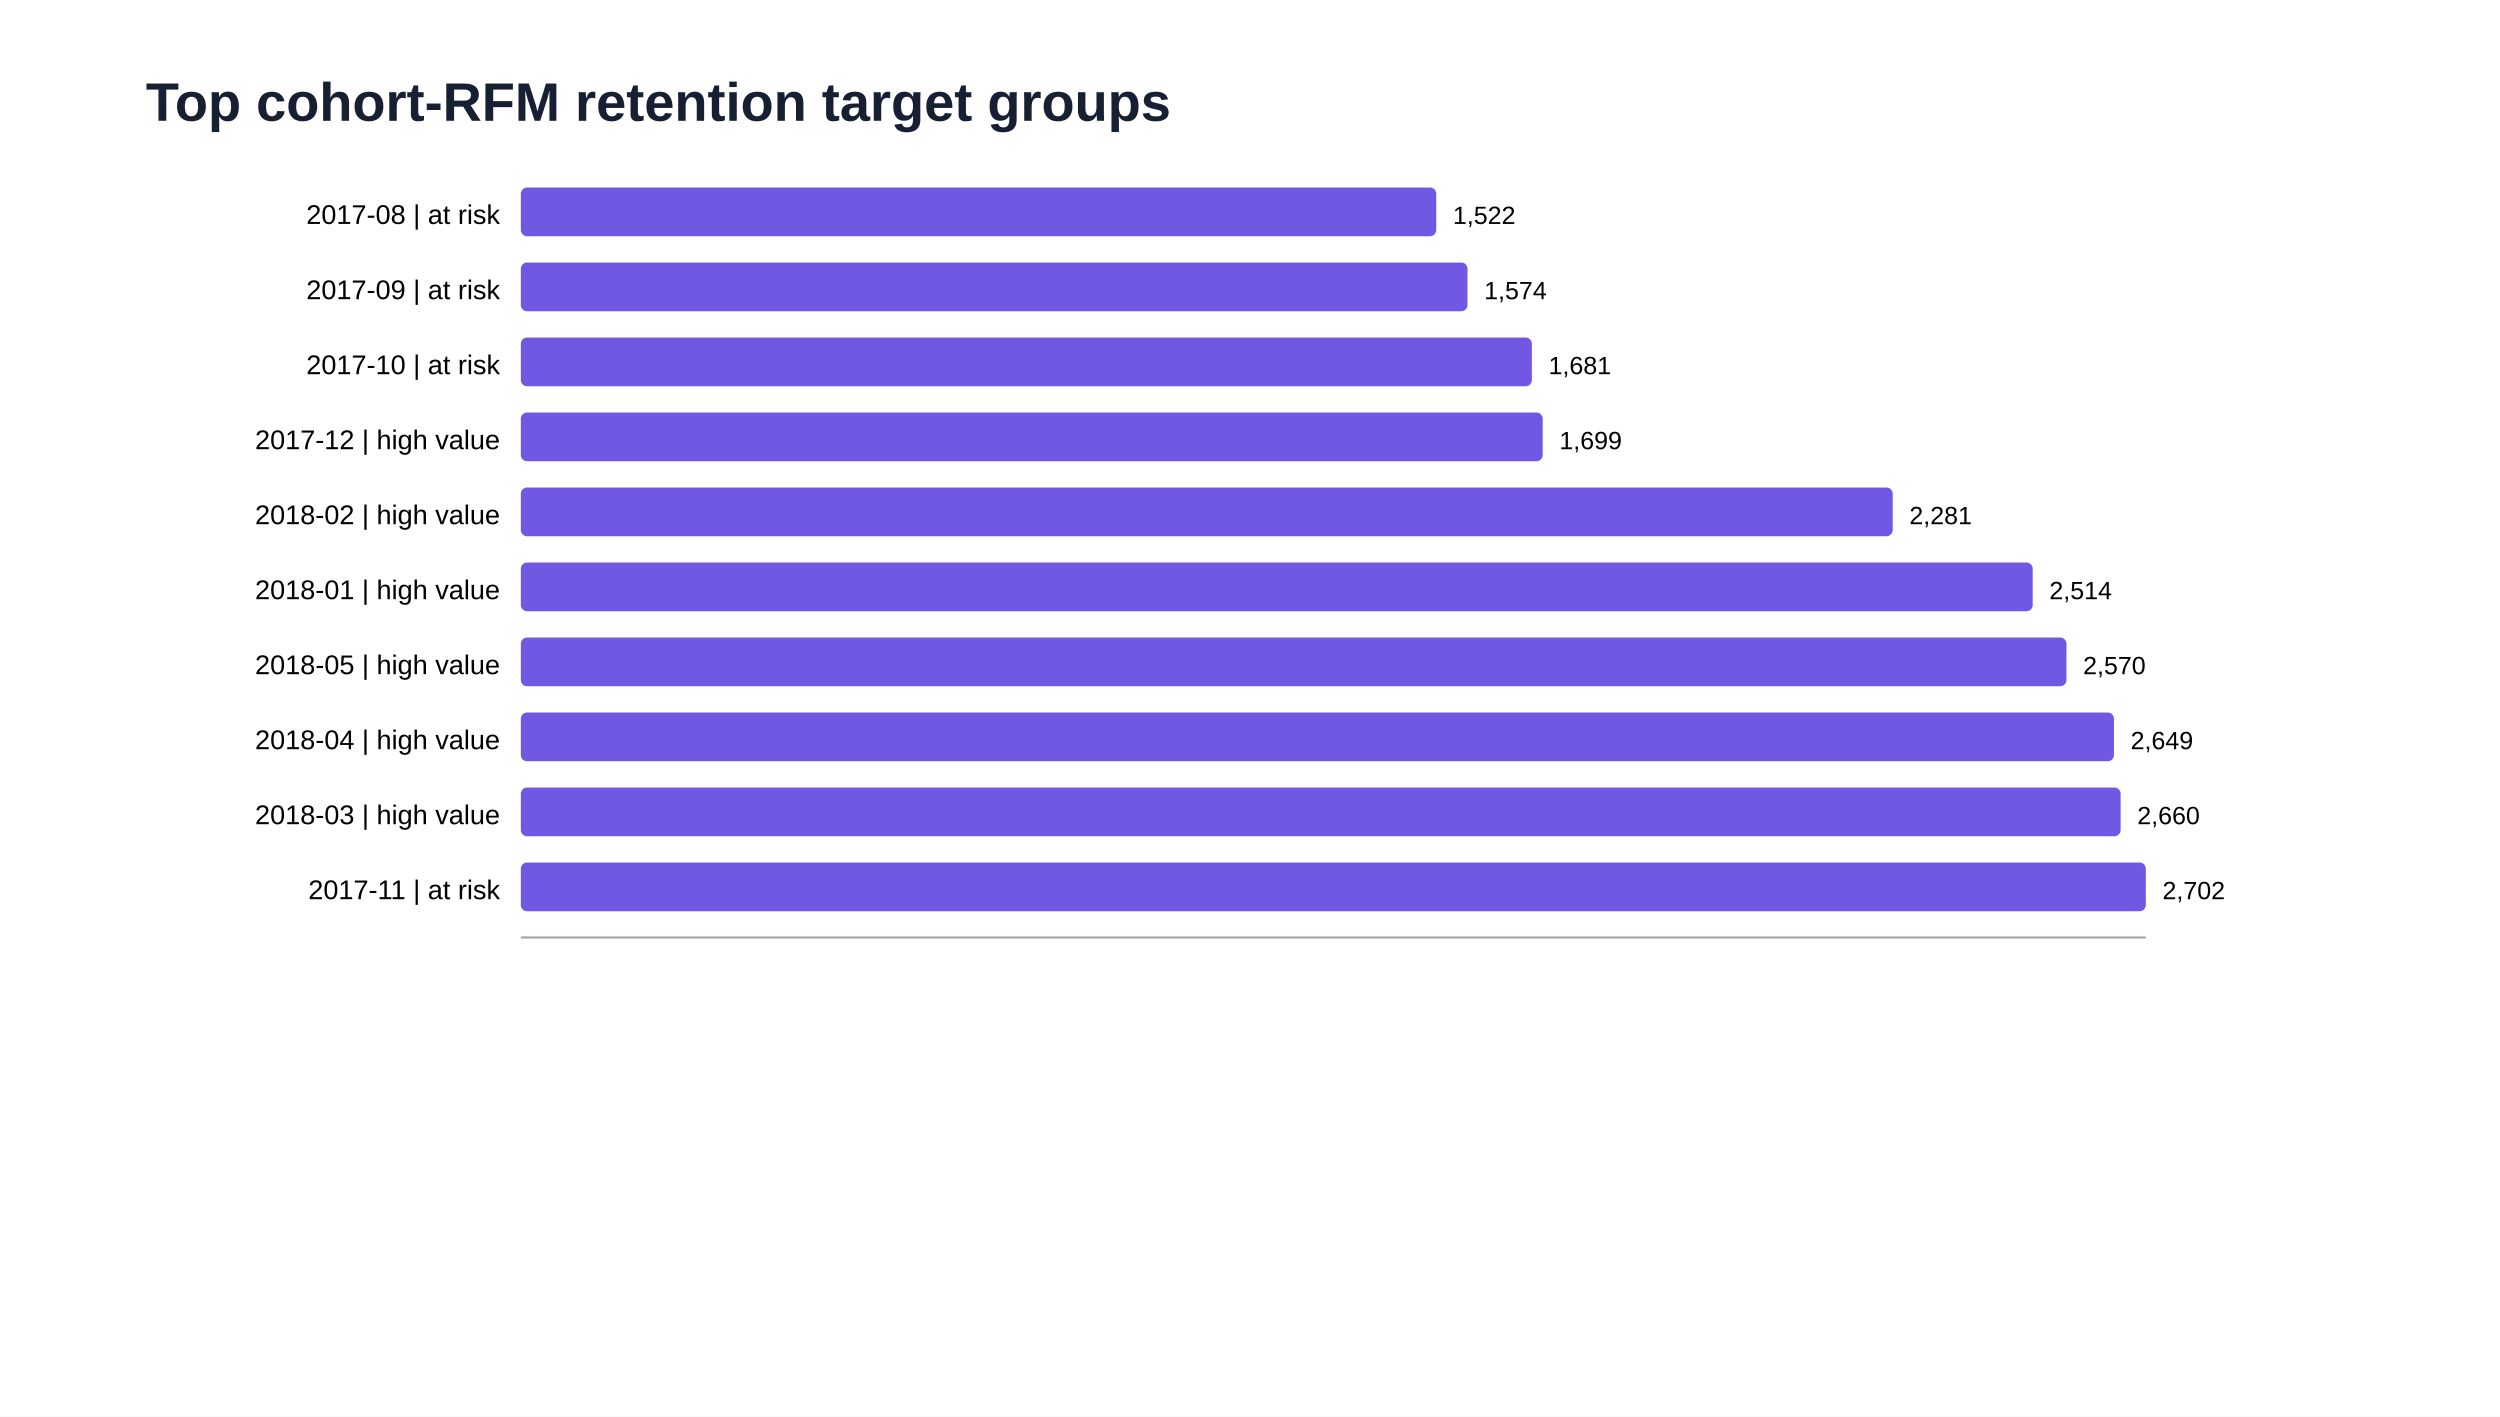
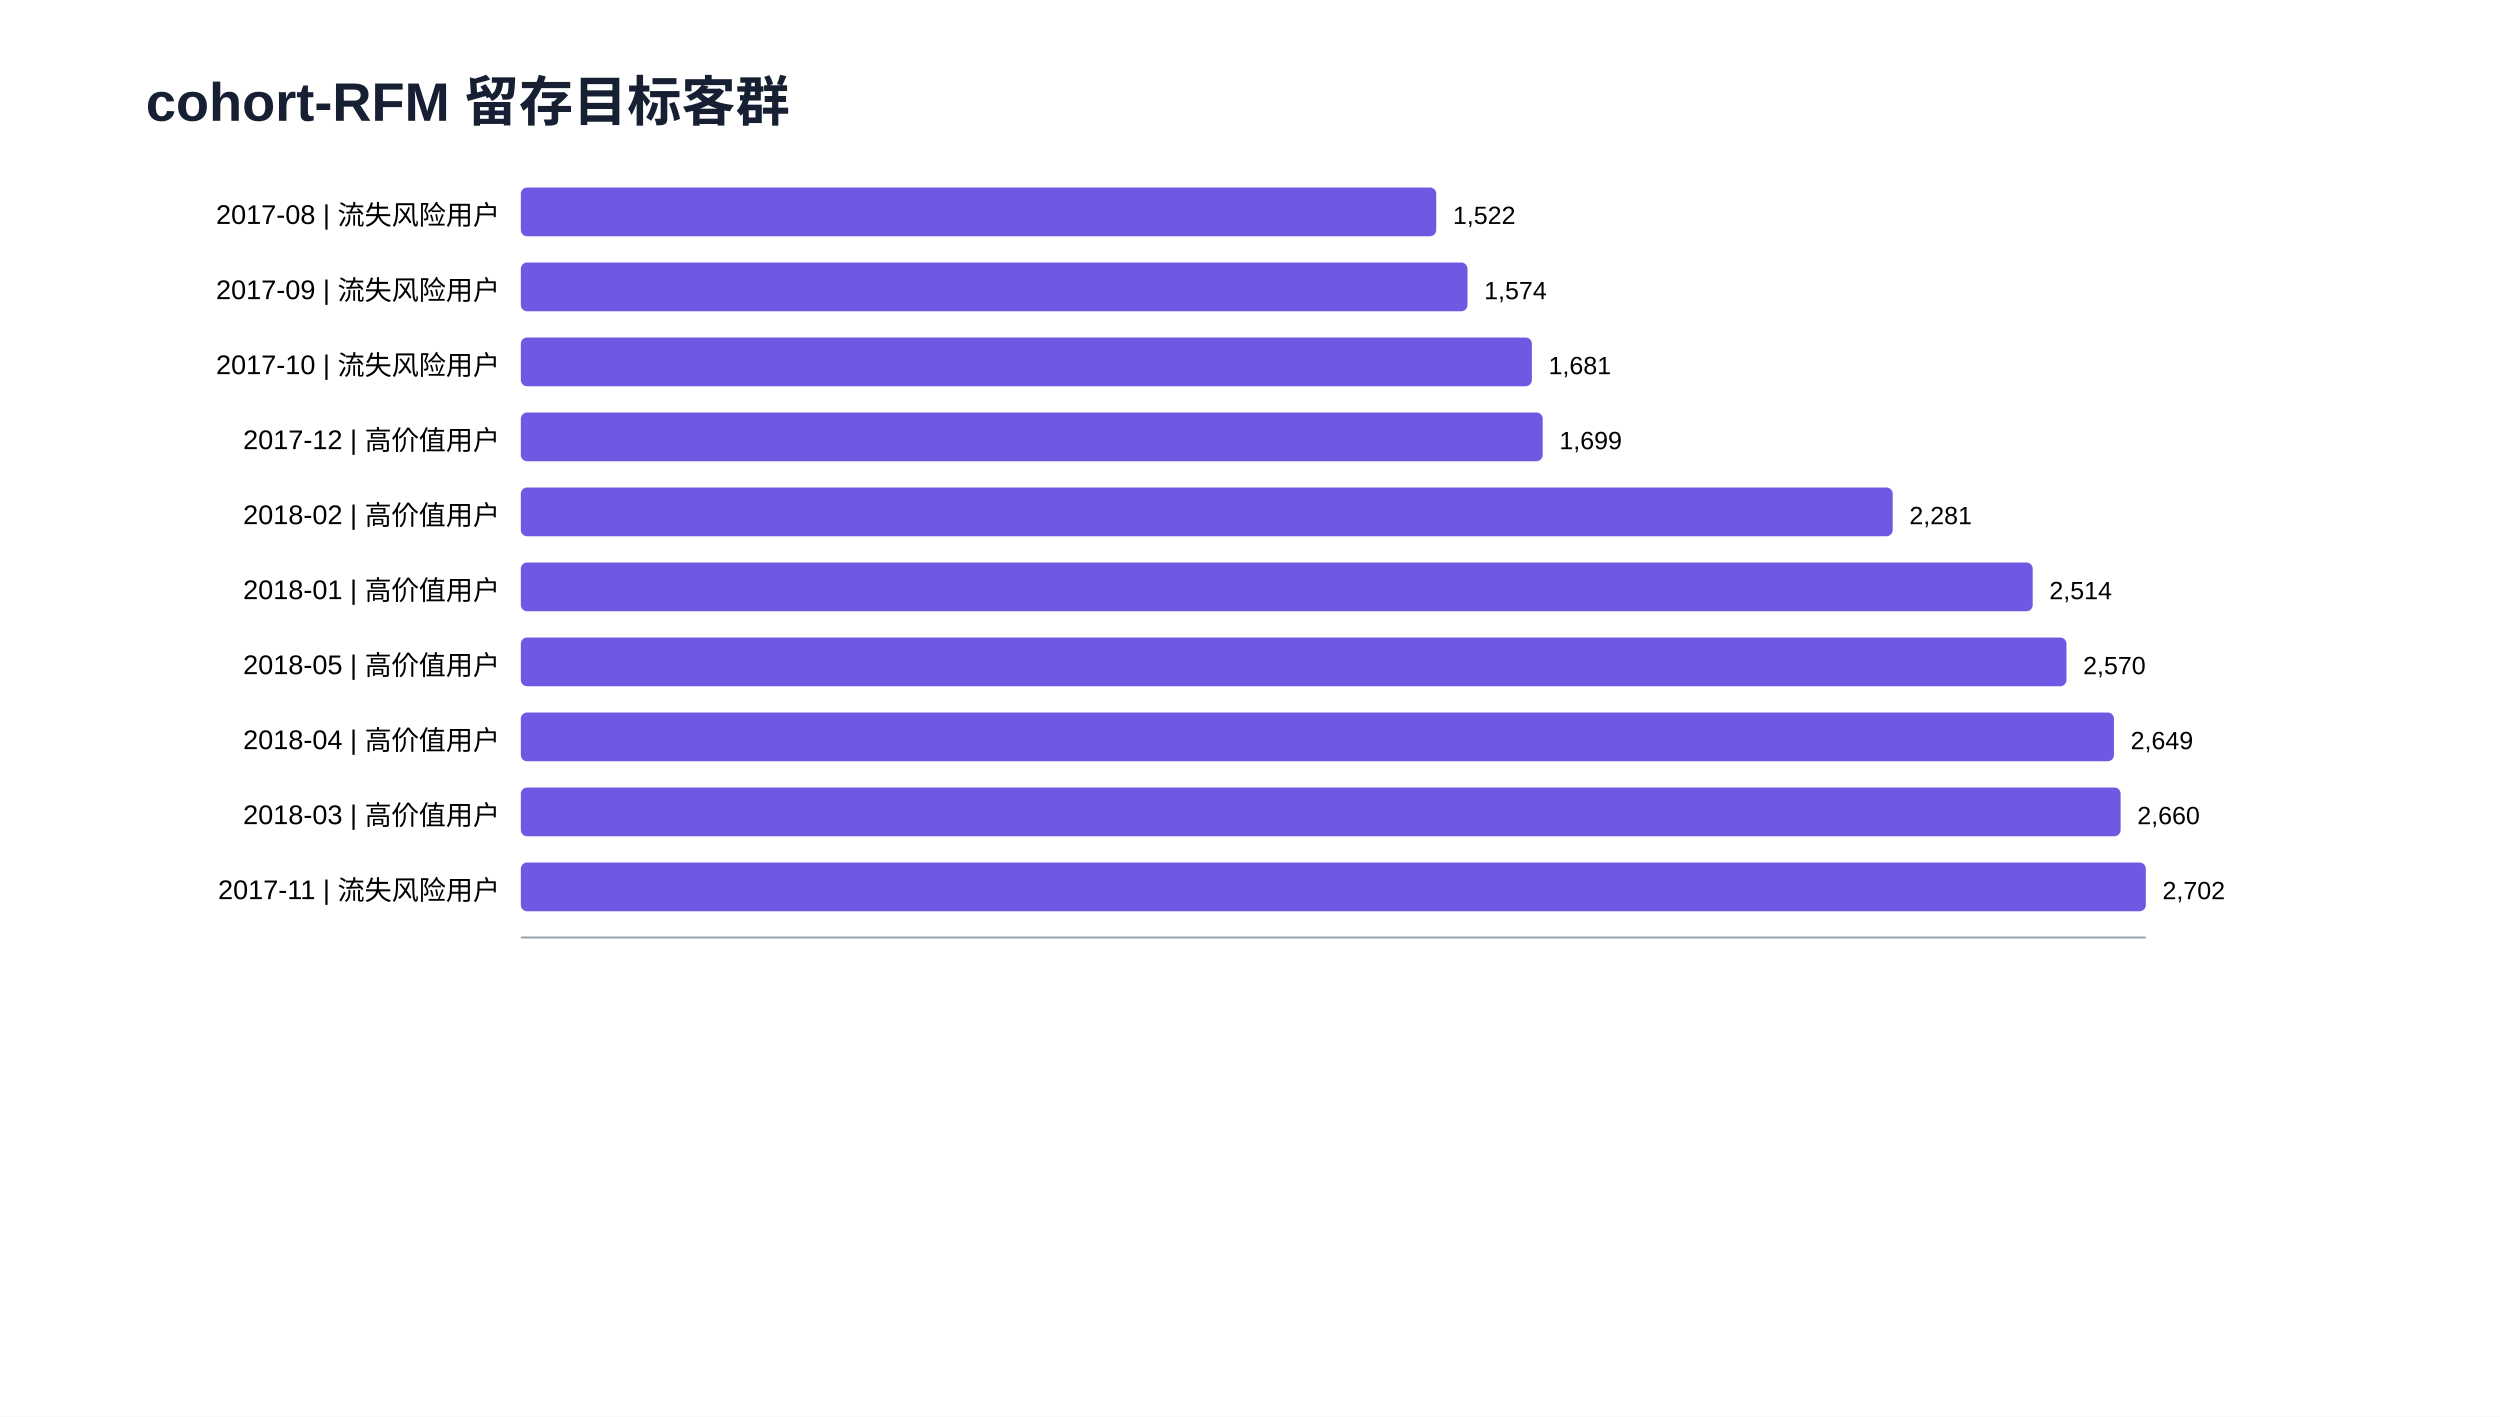
<svg xmlns="http://www.w3.org/2000/svg" width="1200" height="680" viewBox="0 0 1200 680">
  <rect width="1200" height="680" fill="#ffffff" />
-   <text x="70" y="58" font-family="Arial" font-size="26" font-weight="700" fill="#172033">Top cohort-RFM retention target groups</text>
+   <text x="70" y="58" font-family="Arial, Microsoft YaHei, sans-serif" font-size="26" font-weight="700" fill="#172033">cohort-RFM 留存目标客群</text>
  <line x1="250" y1="450" x2="1030" y2="450" stroke="#9aa5b1" />
  <rect x="250" y="90.0" width="439.4" height="23.4" rx="3" fill="#7158e2" />
-   <text x="240" y="107.5" text-anchor="end" font-family="Arial" font-size="13">2017-08 | at risk</text>
-   <text x="697.4" y="107.5" font-family="Arial" font-size="12">1,522</text>
+   <text x="240" y="107.5" text-anchor="end" font-family="Arial, Microsoft YaHei, sans-serif" font-size="13">2017-08 | 流失风险用户</text>
+   <text x="697.4" y="107.5" font-family="Arial, Microsoft YaHei, sans-serif" font-size="12">1,522</text>
  <rect x="250" y="126.0" width="454.4" height="23.4" rx="3" fill="#7158e2" />
-   <text x="240" y="143.6" text-anchor="end" font-family="Arial" font-size="13">2017-09 | at risk</text>
-   <text x="712.4" y="143.6" font-family="Arial" font-size="12">1,574</text>
+   <text x="240" y="143.6" text-anchor="end" font-family="Arial, Microsoft YaHei, sans-serif" font-size="13">2017-09 | 流失风险用户</text>
+   <text x="712.4" y="143.6" font-family="Arial, Microsoft YaHei, sans-serif" font-size="12">1,574</text>
  <rect x="250" y="162.0" width="485.3" height="23.4" rx="3" fill="#7158e2" />
-   <text x="240" y="179.6" text-anchor="end" font-family="Arial" font-size="13">2017-10 | at risk</text>
-   <text x="743.3" y="179.6" font-family="Arial" font-size="12">1,681</text>
+   <text x="240" y="179.6" text-anchor="end" font-family="Arial, Microsoft YaHei, sans-serif" font-size="13">2017-10 | 流失风险用户</text>
+   <text x="743.3" y="179.6" font-family="Arial, Microsoft YaHei, sans-serif" font-size="12">1,681</text>
  <rect x="250" y="198.0" width="490.5" height="23.4" rx="3" fill="#7158e2" />
-   <text x="240" y="215.6" text-anchor="end" font-family="Arial" font-size="13">2017-12 | high value</text>
-   <text x="748.5" y="215.6" font-family="Arial" font-size="12">1,699</text>
+   <text x="240" y="215.6" text-anchor="end" font-family="Arial, Microsoft YaHei, sans-serif" font-size="13">2017-12 | 高价值用户</text>
+   <text x="748.5" y="215.6" font-family="Arial, Microsoft YaHei, sans-serif" font-size="12">1,699</text>
  <rect x="250" y="234.0" width="658.5" height="23.4" rx="3" fill="#7158e2" />
-   <text x="240" y="251.6" text-anchor="end" font-family="Arial" font-size="13">2018-02 | high value</text>
-   <text x="916.5" y="251.6" font-family="Arial" font-size="12">2,281</text>
+   <text x="240" y="251.6" text-anchor="end" font-family="Arial, Microsoft YaHei, sans-serif" font-size="13">2018-02 | 高价值用户</text>
+   <text x="916.5" y="251.6" font-family="Arial, Microsoft YaHei, sans-serif" font-size="12">2,281</text>
  <rect x="250" y="270.0" width="725.7" height="23.4" rx="3" fill="#7158e2" />
-   <text x="240" y="287.6" text-anchor="end" font-family="Arial" font-size="13">2018-01 | high value</text>
-   <text x="983.7" y="287.6" font-family="Arial" font-size="12">2,514</text>
+   <text x="240" y="287.6" text-anchor="end" font-family="Arial, Microsoft YaHei, sans-serif" font-size="13">2018-01 | 高价值用户</text>
+   <text x="983.7" y="287.6" font-family="Arial, Microsoft YaHei, sans-serif" font-size="12">2,514</text>
  <rect x="250" y="306.0" width="741.9" height="23.4" rx="3" fill="#7158e2" />
-   <text x="240" y="323.6" text-anchor="end" font-family="Arial" font-size="13">2018-05 | high value</text>
-   <text x="999.9" y="323.6" font-family="Arial" font-size="12">2,570</text>
+   <text x="240" y="323.6" text-anchor="end" font-family="Arial, Microsoft YaHei, sans-serif" font-size="13">2018-05 | 高价值用户</text>
+   <text x="999.9" y="323.6" font-family="Arial, Microsoft YaHei, sans-serif" font-size="12">2,570</text>
  <rect x="250" y="342.0" width="764.7" height="23.4" rx="3" fill="#7158e2" />
-   <text x="240" y="359.6" text-anchor="end" font-family="Arial" font-size="13">2018-04 | high value</text>
-   <text x="1022.7" y="359.6" font-family="Arial" font-size="12">2,649</text>
+   <text x="240" y="359.6" text-anchor="end" font-family="Arial, Microsoft YaHei, sans-serif" font-size="13">2018-04 | 高价值用户</text>
+   <text x="1022.7" y="359.6" font-family="Arial, Microsoft YaHei, sans-serif" font-size="12">2,649</text>
  <rect x="250" y="378.0" width="767.9" height="23.4" rx="3" fill="#7158e2" />
-   <text x="240" y="395.6" text-anchor="end" font-family="Arial" font-size="13">2018-03 | high value</text>
-   <text x="1025.9" y="395.6" font-family="Arial" font-size="12">2,660</text>
+   <text x="240" y="395.6" text-anchor="end" font-family="Arial, Microsoft YaHei, sans-serif" font-size="13">2018-03 | 高价值用户</text>
+   <text x="1025.9" y="395.6" font-family="Arial, Microsoft YaHei, sans-serif" font-size="12">2,660</text>
  <rect x="250" y="414.0" width="780.0" height="23.4" rx="3" fill="#7158e2" />
-   <text x="240" y="431.6" text-anchor="end" font-family="Arial" font-size="13">2017-11 | at risk</text>
-   <text x="1038.0" y="431.6" font-family="Arial" font-size="12">2,702</text>
+   <text x="240" y="431.6" text-anchor="end" font-family="Arial, Microsoft YaHei, sans-serif" font-size="13">2017-11 | 流失风险用户</text>
+   <text x="1038.0" y="431.6" font-family="Arial, Microsoft YaHei, sans-serif" font-size="12">2,702</text>
</svg>
